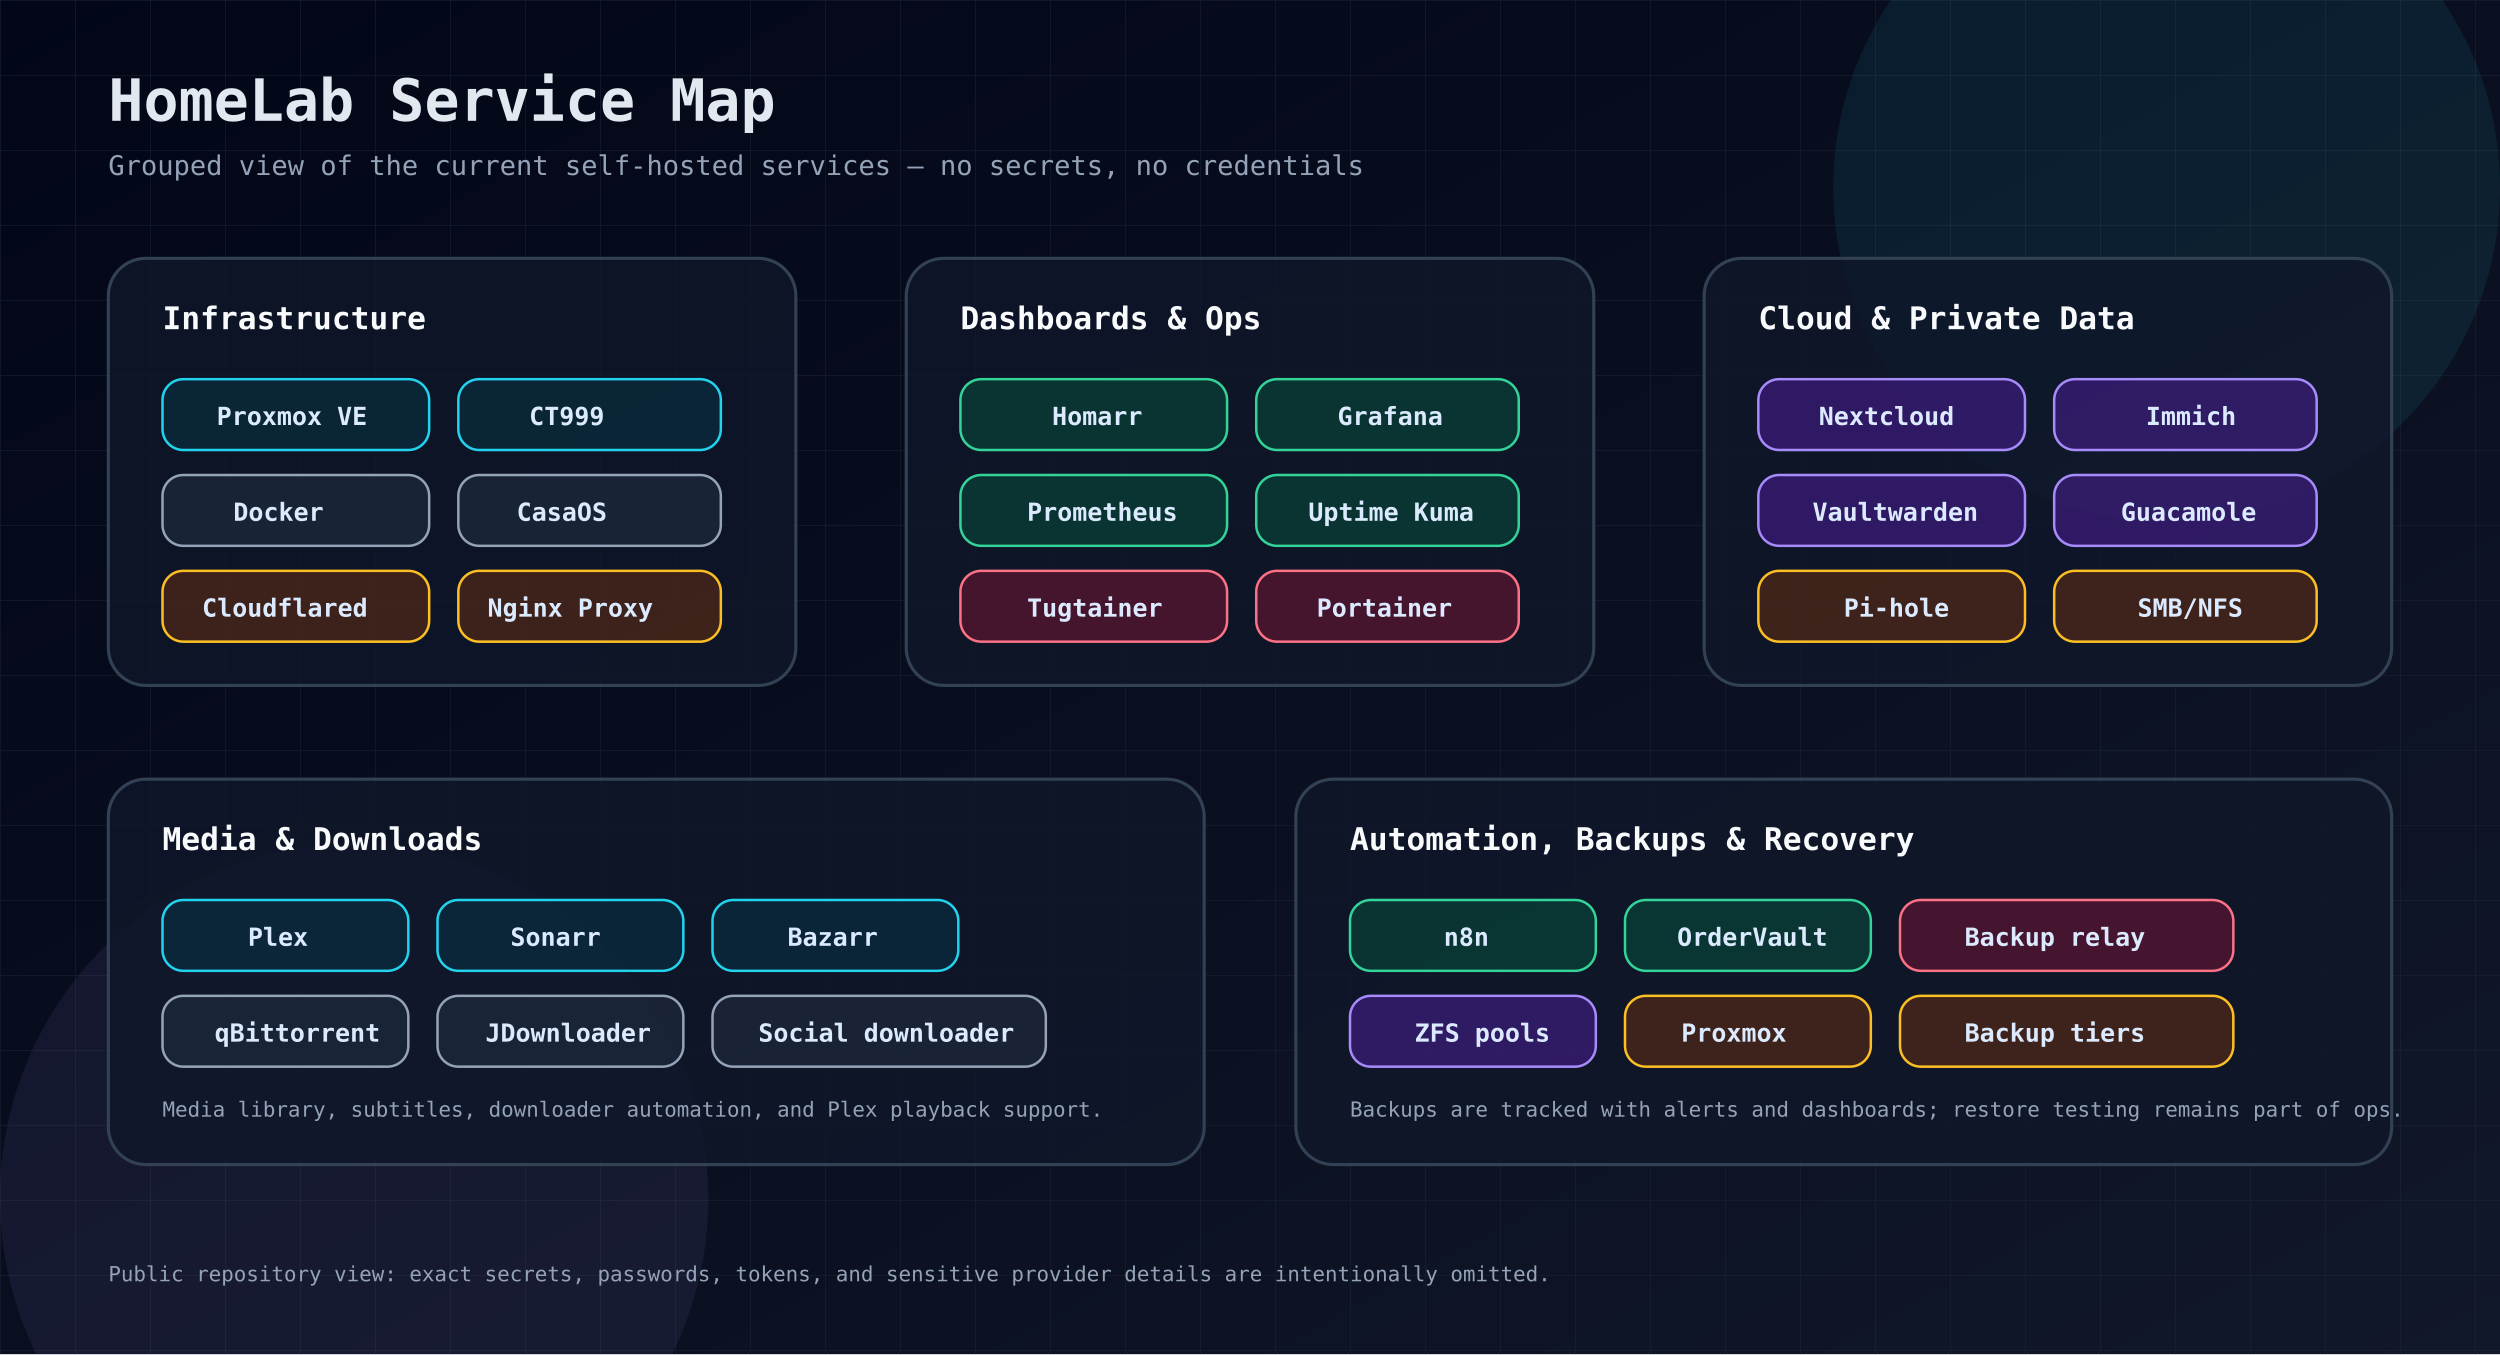
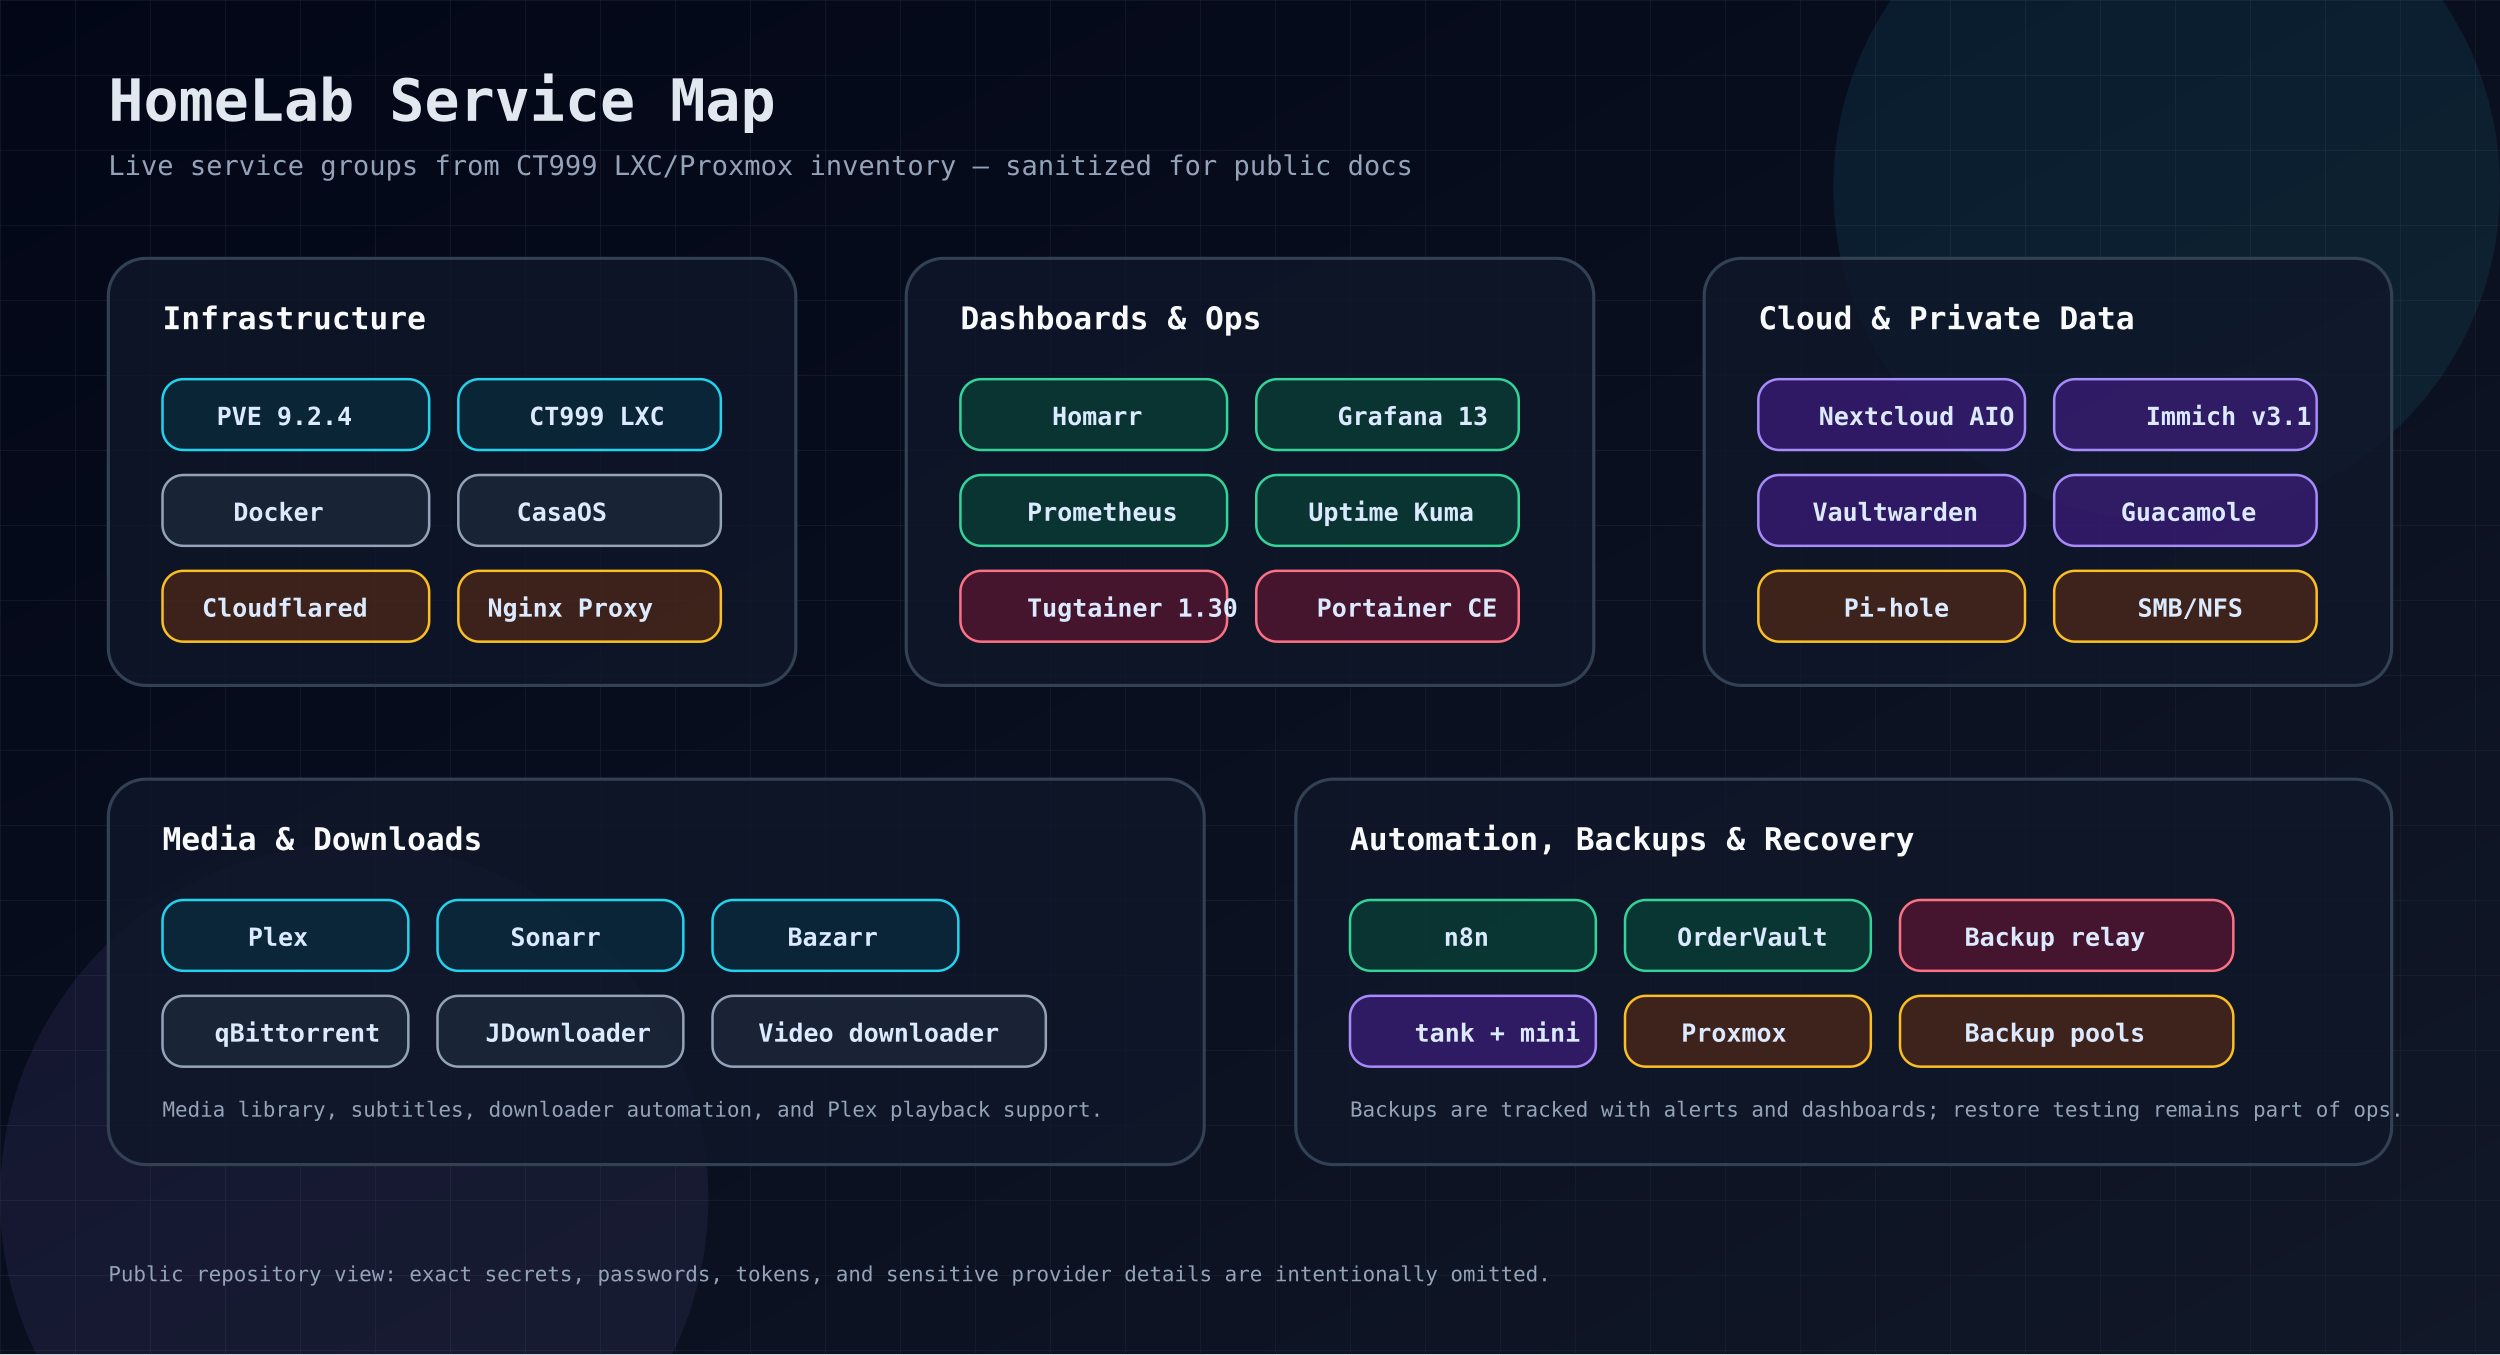
<svg xmlns="http://www.w3.org/2000/svg" width="1200" height="650" viewBox="0 0 1200 650" role="img" aria-labelledby="title desc">
  <defs>
    <linearGradient id="bg" x1="0" y1="0" x2="1" y2="1">
      <stop offset="0" stop-color="#020617" />
      <stop offset="1" stop-color="#111827" />
    </linearGradient>
    <pattern id="grid" width="36" height="36" patternUnits="userSpaceOnUse">
      <path d="M36 0 L0 0 0 36" fill="none" stroke="#1e293b" stroke-width="0.55" />
    </pattern>
    <style>
      .title{font:700 28px 'JetBrains Mono', ui-monospace, monospace;fill:#e2e8f0}.sub{font:500 13px 'JetBrains Mono', ui-monospace, monospace;fill:#94a3b8}
      .h{font:700 15px 'JetBrains Mono', ui-monospace, monospace;fill:#f8fafc}.svc{font:600 12px 'JetBrains Mono', ui-monospace, monospace;fill:#dbeafe}.note{font:500 10px 'JetBrains Mono', ui-monospace, monospace;fill:#94a3b8}
      .card{fill:rgba(15,23,42,.80);stroke:#334155;stroke-width:1.5;rx:18}.chip{rx:10;stroke-width:1.2}.cyan{fill:rgba(8,51,68,.55);stroke:#22d3ee}.green{fill:rgba(6,78,59,.55);stroke:#34d399}.violet{fill:rgba(76,29,149,.55);stroke:#a78bfa}.amber{fill:rgba(120,53,15,.45);stroke:#fbbf24}.rose{fill:rgba(136,19,55,.45);stroke:#fb7185}.slate{fill:rgba(30,41,59,.75);stroke:#94a3b8}
    </style>
  </defs>
  <rect width="1200" height="650" fill="url(#bg)" />
  <rect width="1200" height="650" fill="url(#grid)" opacity=".75" />
  <circle cx="1040" cy="90" r="160" fill="#22d3ee" opacity=".08" />
  <circle cx="170" cy="575" r="170" fill="#a78bfa" opacity=".08" />
  <text x="52" y="58" class="title">HomeLab Service Map</text>
-   <text x="52" y="84" class="sub">Grouped view of the current self-hosted services — no secrets, no credentials</text>
+   <text x="52" y="84" class="sub">Live service groups from CT999 LXC/Proxmox inventory — sanitized for public docs</text>
  <rect x="52" y="124" width="330" height="205" class="card" />
  <text x="78" y="158" class="h">Infrastructure</text>
  <rect x="78" y="182" width="128" height="34" class="chip cyan" />
-   <text x="104" y="204" class="svc">Proxmox VE</text>
+   <text x="104" y="204" class="svc">PVE 9.2.4</text>
  <rect x="220" y="182" width="126" height="34" class="chip cyan" />
-   <text x="254" y="204" class="svc">CT999</text>
+   <text x="254" y="204" class="svc">CT999 LXC</text>
  <rect x="78" y="228" width="128" height="34" class="chip slate" />
  <text x="112" y="250" class="svc">Docker</text>
  <rect x="220" y="228" width="126" height="34" class="chip slate" />
  <text x="248" y="250" class="svc">CasaOS</text>
  <rect x="78" y="274" width="128" height="34" class="chip amber" />
  <text x="97" y="296" class="svc">Cloudflared</text>
  <rect x="220" y="274" width="126" height="34" class="chip amber" />
  <text x="234" y="296" class="svc">Nginx Proxy</text>
  <rect x="435" y="124" width="330" height="205" class="card" />
  <text x="461" y="158" class="h">Dashboards &amp; Ops</text>
  <rect x="461" y="182" width="128" height="34" class="chip green" />
  <text x="505" y="204" class="svc">Homarr</text>
  <rect x="603" y="182" width="126" height="34" class="chip green" />
-   <text x="642" y="204" class="svc">Grafana</text>
+   <text x="642" y="204" class="svc">Grafana 13</text>
  <rect x="461" y="228" width="128" height="34" class="chip green" />
  <text x="493" y="250" class="svc">Prometheus</text>
  <rect x="603" y="228" width="126" height="34" class="chip green" />
  <text x="628" y="250" class="svc">Uptime Kuma</text>
  <rect x="461" y="274" width="128" height="34" class="chip rose" />
-   <text x="493" y="296" class="svc">Tugtainer</text>
+   <text x="493" y="296" class="svc">Tugtainer 1.30</text>
  <rect x="603" y="274" width="126" height="34" class="chip rose" />
-   <text x="632" y="296" class="svc">Portainer</text>
+   <text x="632" y="296" class="svc">Portainer CE</text>
  <rect x="818" y="124" width="330" height="205" class="card" />
  <text x="844" y="158" class="h">Cloud &amp; Private Data</text>
  <rect x="844" y="182" width="128" height="34" class="chip violet" />
-   <text x="873" y="204" class="svc">Nextcloud</text>
+   <text x="873" y="204" class="svc">Nextcloud AIO</text>
  <rect x="986" y="182" width="126" height="34" class="chip violet" />
-   <text x="1030" y="204" class="svc">Immich</text>
+   <text x="1030" y="204" class="svc">Immich v3.1</text>
  <rect x="844" y="228" width="128" height="34" class="chip violet" />
  <text x="870" y="250" class="svc">Vaultwarden</text>
  <rect x="986" y="228" width="126" height="34" class="chip violet" />
  <text x="1018" y="250" class="svc">Guacamole</text>
  <rect x="844" y="274" width="128" height="34" class="chip amber" />
  <text x="885" y="296" class="svc">Pi-hole</text>
  <rect x="986" y="274" width="126" height="34" class="chip amber" />
  <text x="1026" y="296" class="svc">SMB/NFS</text>
  <rect x="52" y="374" width="526" height="185" class="card" />
  <text x="78" y="408" class="h">Media &amp; Downloads</text>
  <rect x="78" y="432" width="118" height="34" class="chip cyan" />
  <text x="119" y="454" class="svc">Plex</text>
  <rect x="210" y="432" width="118" height="34" class="chip cyan" />
  <text x="245" y="454" class="svc">Sonarr</text>
  <rect x="342" y="432" width="118" height="34" class="chip cyan" />
  <text x="378" y="454" class="svc">Bazarr</text>
  <rect x="78" y="478" width="118" height="34" class="chip slate" />
  <text x="103" y="500" class="svc">qBittorrent</text>
  <rect x="210" y="478" width="118" height="34" class="chip slate" />
  <text x="233" y="500" class="svc">JDownloader</text>
  <rect x="342" y="478" width="160" height="34" class="chip slate" />
-   <text x="364" y="500" class="svc">Social downloader</text>
+   <text x="364" y="500" class="svc">Video downloader</text>
  <text x="78" y="536" class="note">Media library, subtitles, downloader automation, and Plex playback support.</text>
  <rect x="622" y="374" width="526" height="185" class="card" />
  <text x="648" y="408" class="h">Automation, Backups &amp; Recovery</text>
  <rect x="648" y="432" width="118" height="34" class="chip green" />
  <text x="693" y="454" class="svc">n8n</text>
  <rect x="780" y="432" width="118" height="34" class="chip green" />
  <text x="805" y="454" class="svc">OrderVault</text>
  <rect x="912" y="432" width="160" height="34" class="chip rose" />
  <text x="943" y="454" class="svc">Backup relay</text>
  <rect x="648" y="478" width="118" height="34" class="chip violet" />
-   <text x="679" y="500" class="svc">ZFS pools</text>
+   <text x="679" y="500" class="svc">tank + mini</text>
  <rect x="780" y="478" width="118" height="34" class="chip amber" />
  <text x="807" y="500" class="svc">Proxmox</text>
  <rect x="912" y="478" width="160" height="34" class="chip amber" />
-   <text x="943" y="500" class="svc">Backup tiers</text>
+   <text x="943" y="500" class="svc">Backup pools</text>
  <text x="648" y="536" class="note">Backups are tracked with alerts and dashboards; restore testing remains part of ops.</text>
  <text x="52" y="615" class="note">Public repository view: exact secrets, passwords, tokens, and sensitive provider details are intentionally omitted.</text>
</svg>
